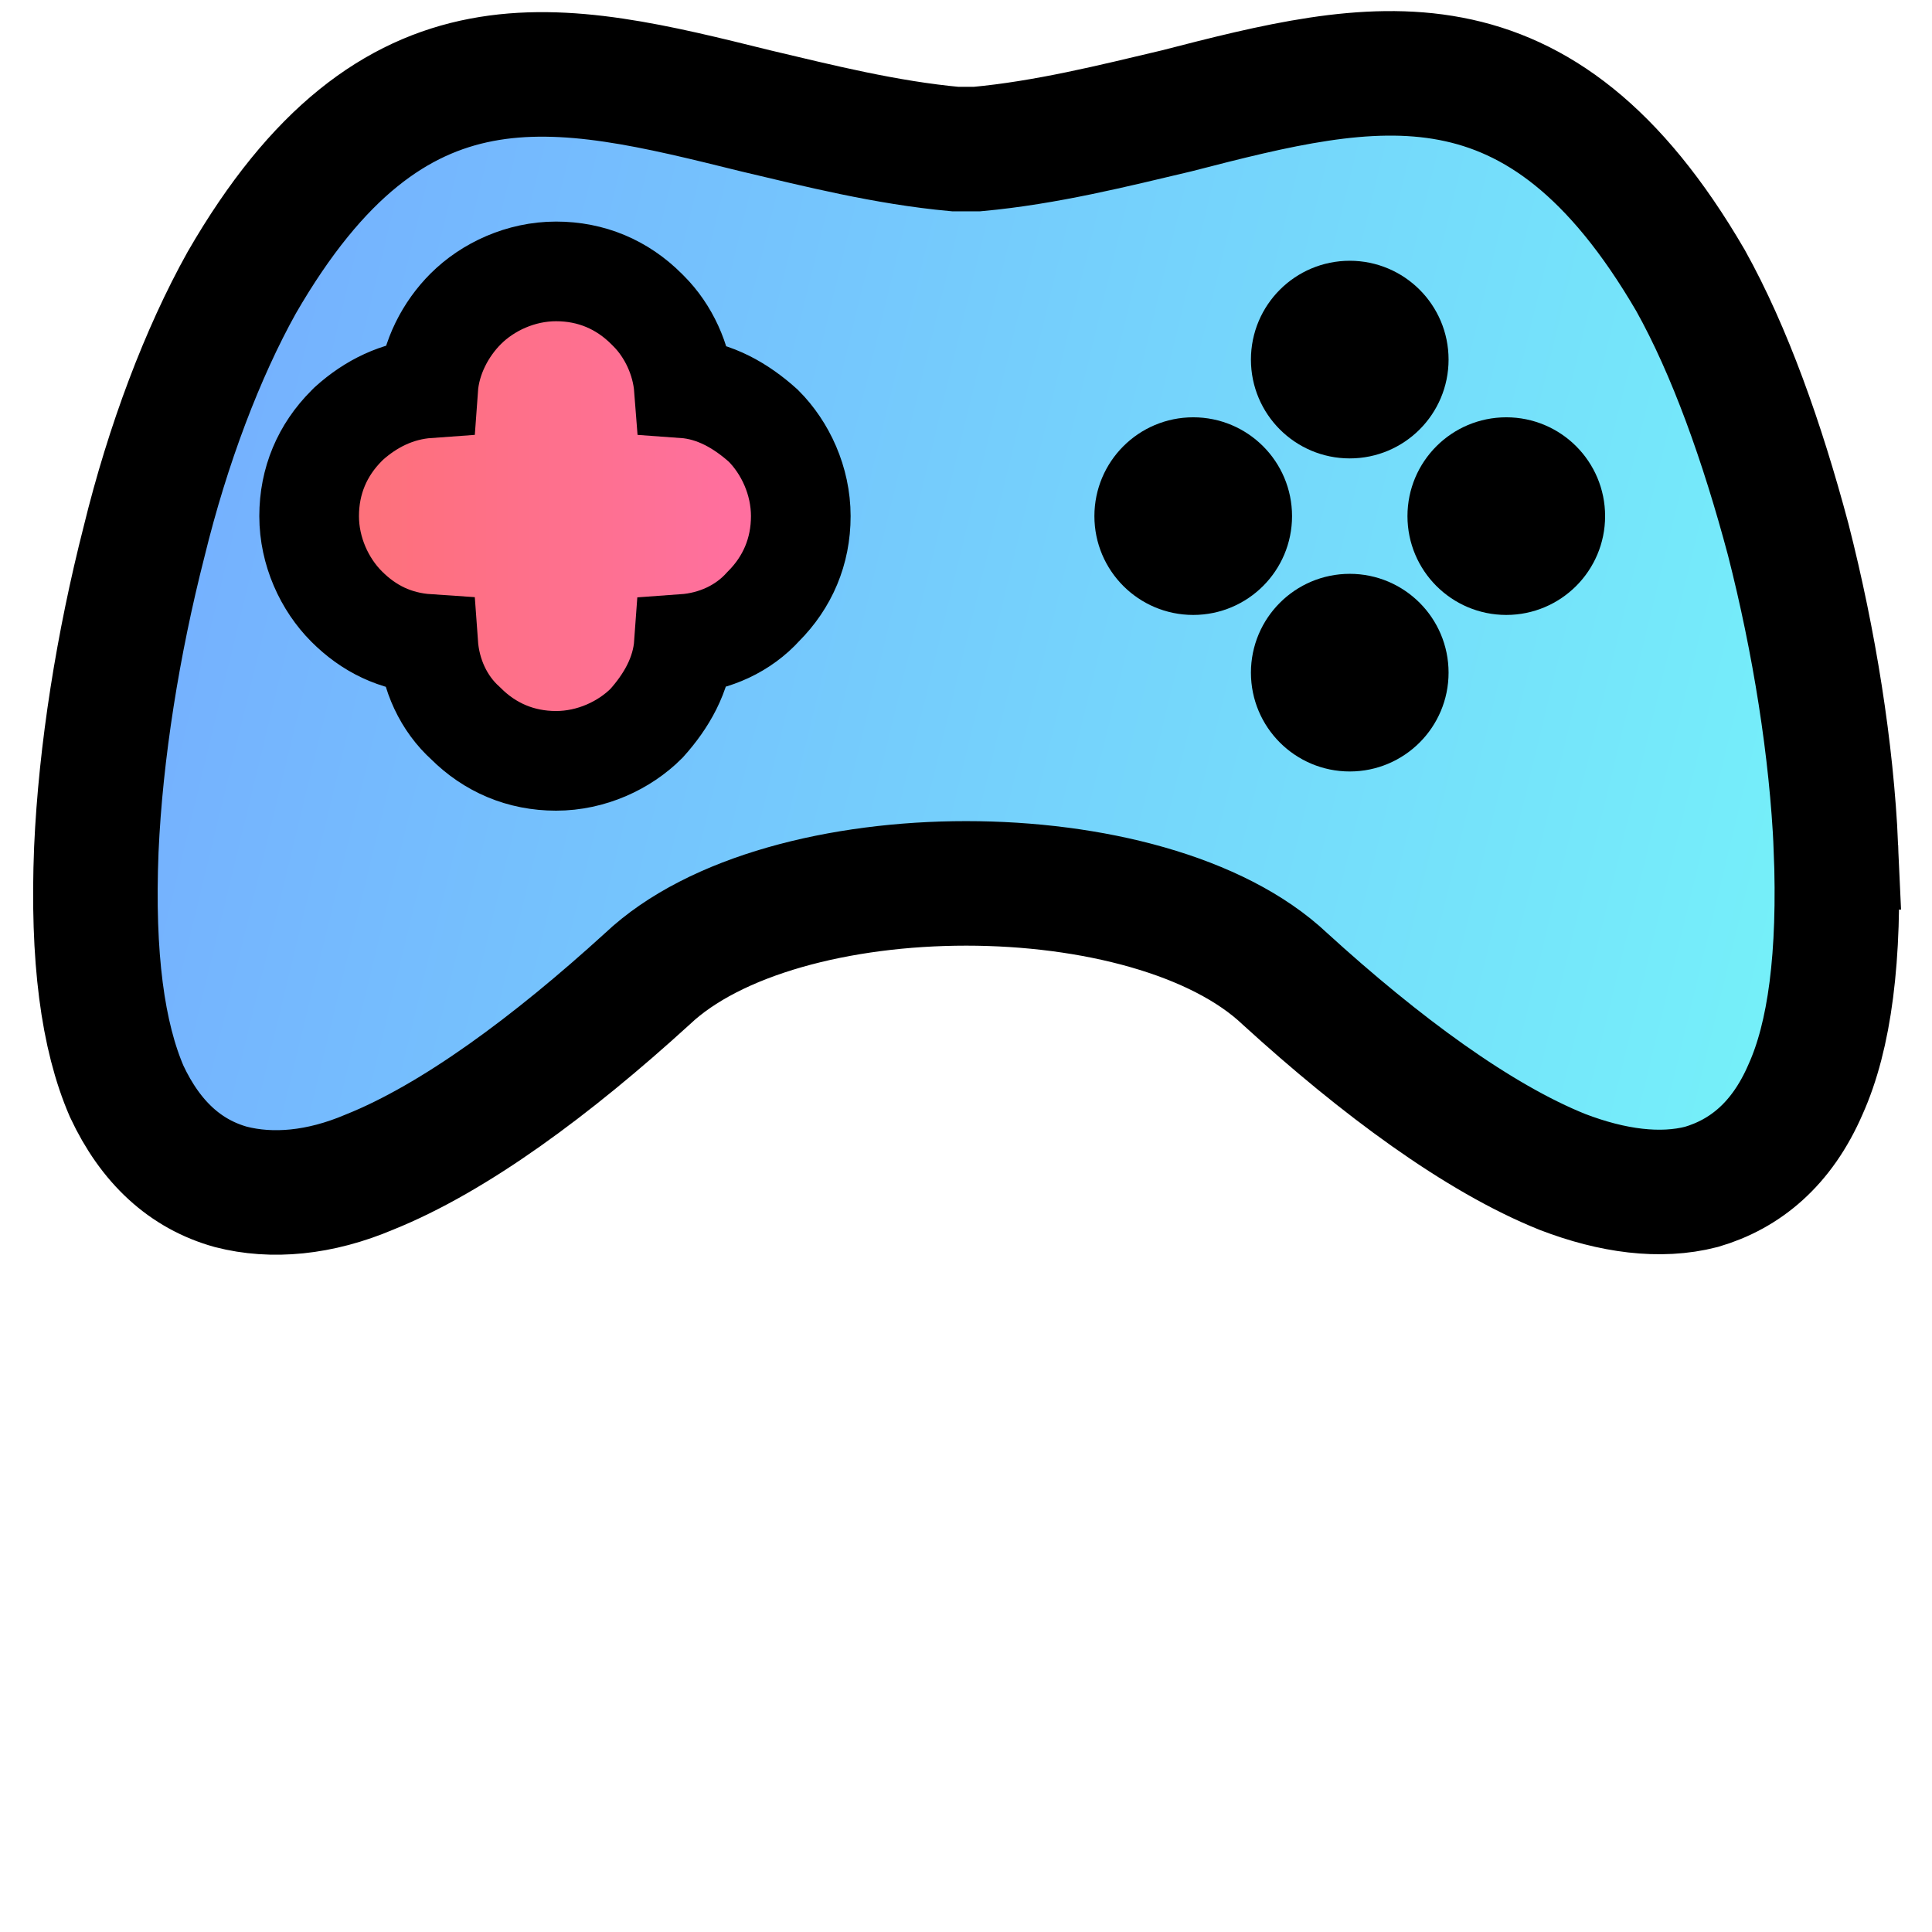
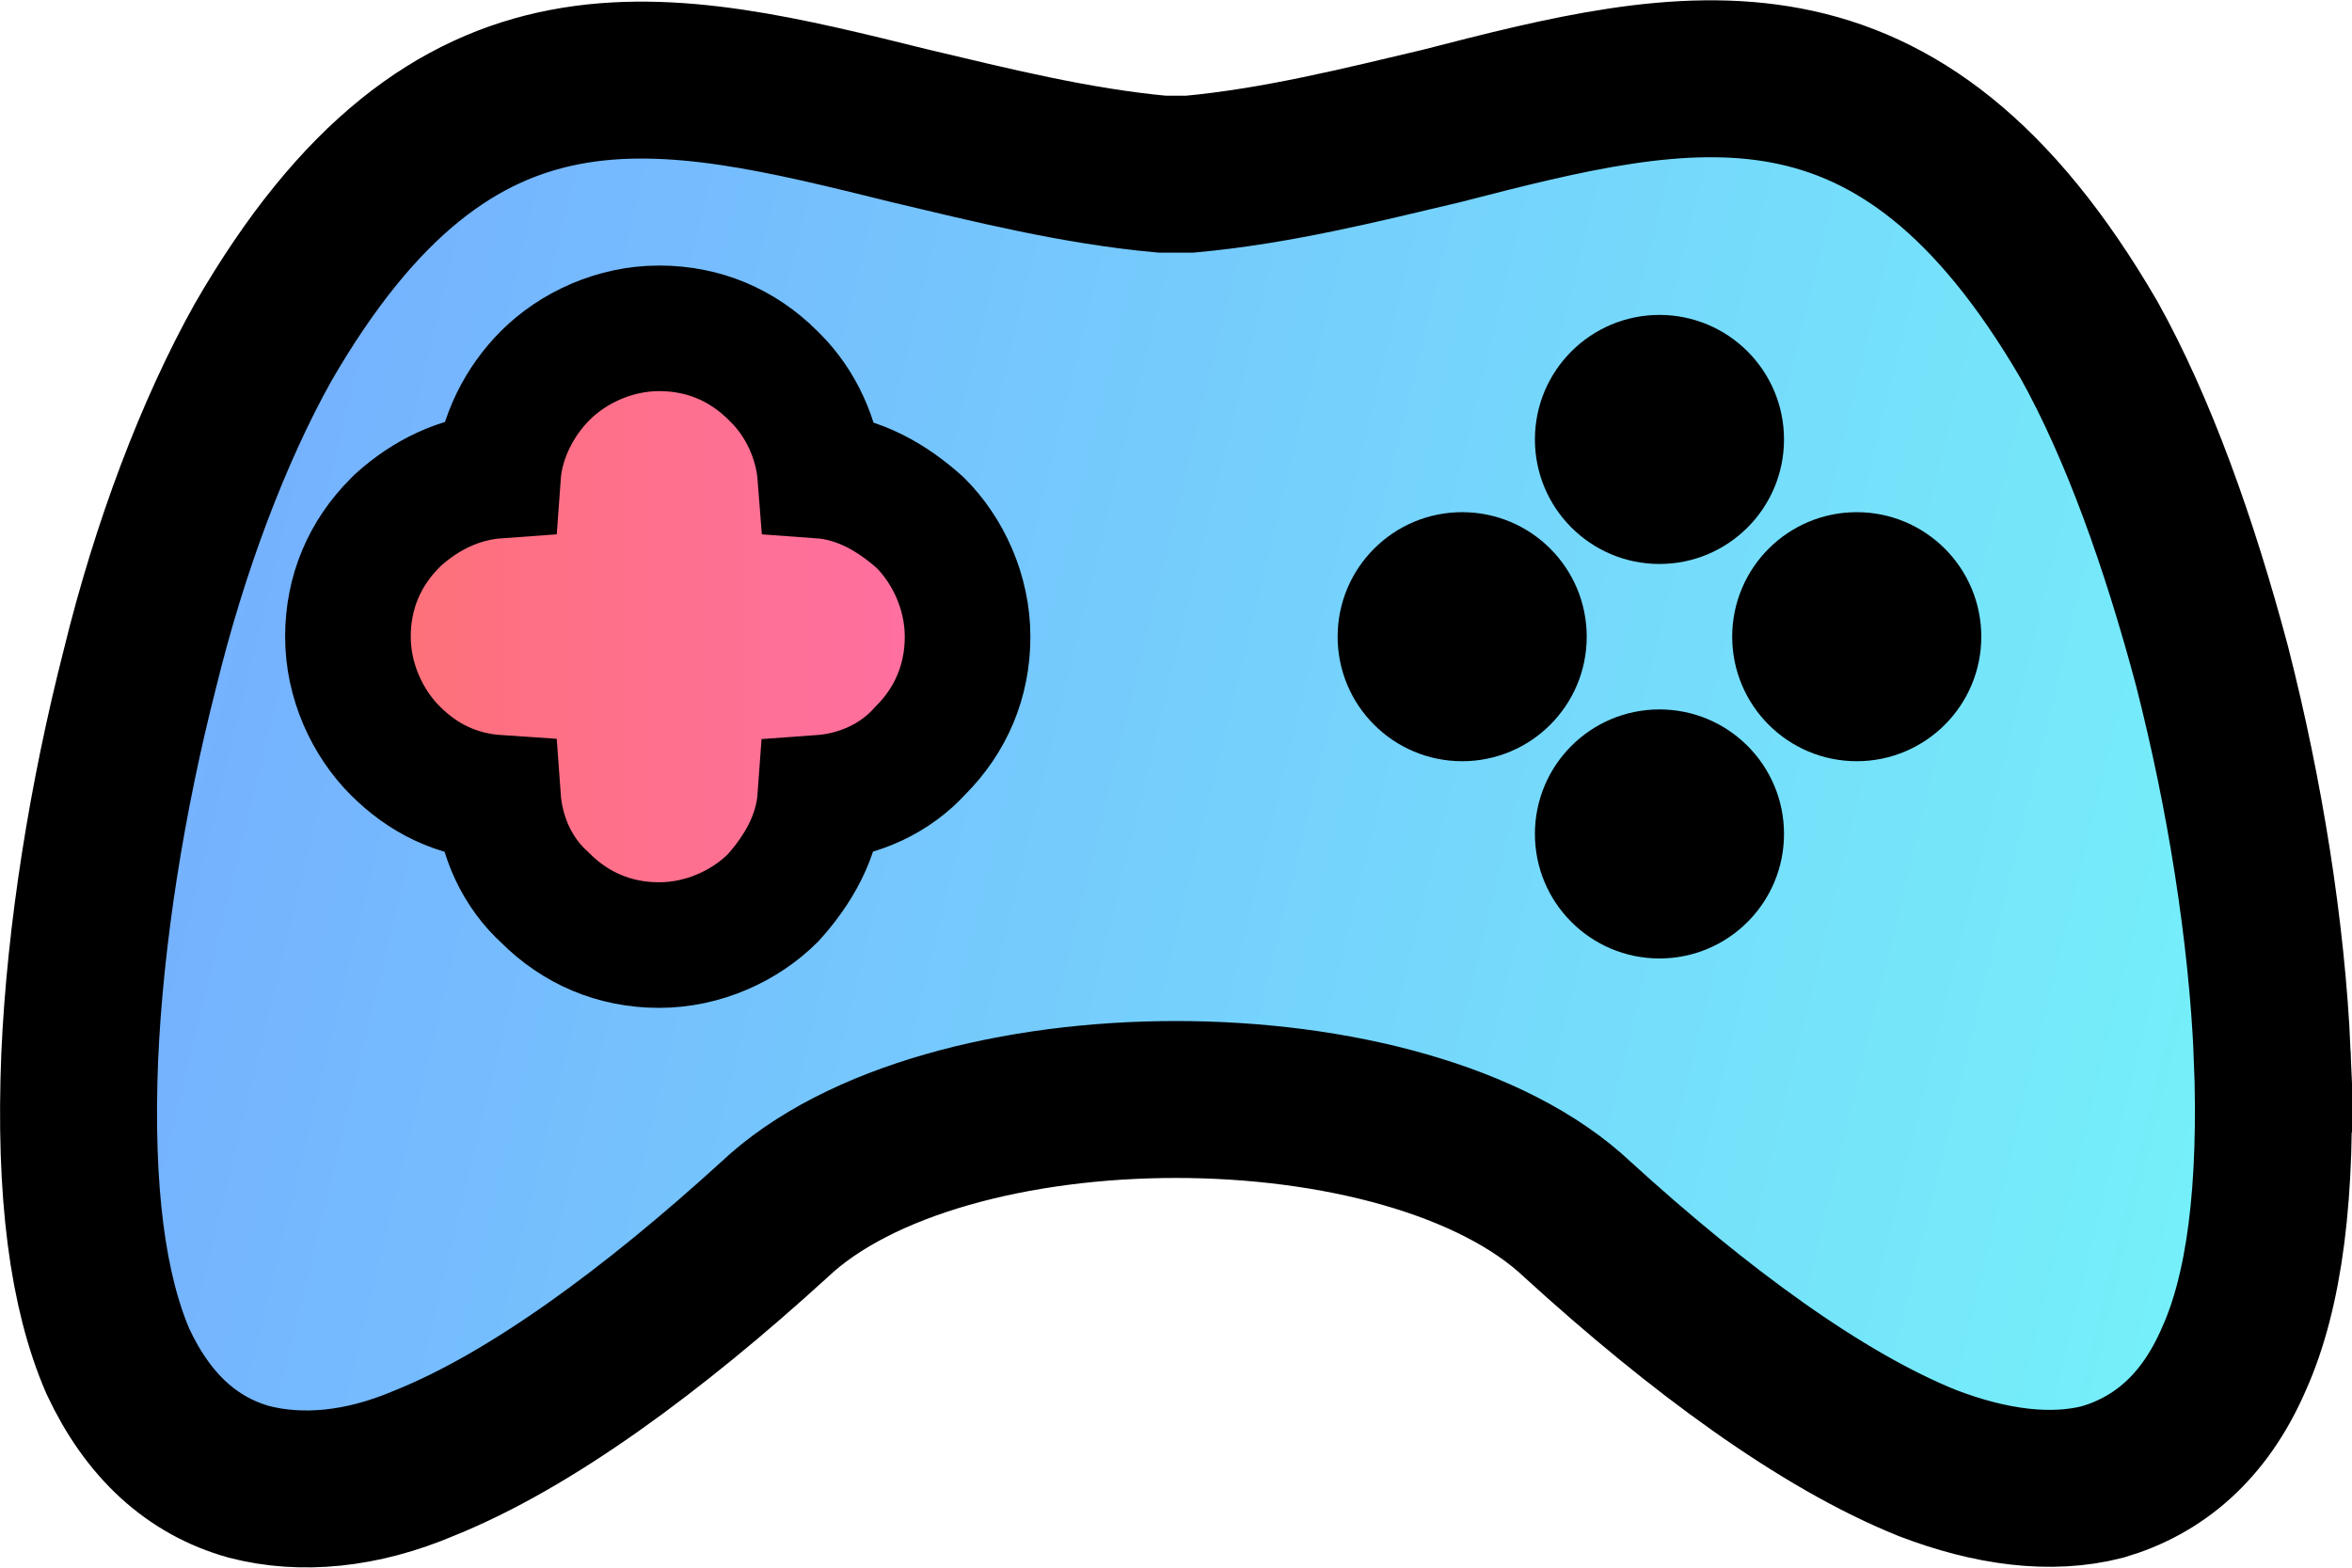
- <svg xmlns="http://www.w3.org/2000/svg" xmlns:xlink="http://www.w3.org/1999/xlink" version="1.1" id="Capa_1" x="0px" y="0px" viewBox="0 0 24 24" xml:space="preserve" width="24" height="24">
+ <svg xmlns="http://www.w3.org/2000/svg" xmlns:xlink="http://www.w3.org/1999/xlink" version="1.1" id="Capa_1" x="0px" y="0px" viewBox="0 0 23.182 15.452" xml:space="preserve" width="23.182" height="15.452">
  <defs id="defs71">
    <linearGradient id="linearGradient928">
      <stop id="stop924" offset="0" style="stop-color:#fd7171;stop-opacity:1;" />
      <stop id="stop926" offset="1" style="stop-color:#ff6fa9;stop-opacity:1" />
    </linearGradient>
    <linearGradient id="linearGradient918">
      <stop style="stop-color:#fd7171;stop-opacity:1;" offset="0" id="stop914" />
      <stop style="stop-color:#ff6f6f;stop-opacity:1" offset="1" id="stop916" />
    </linearGradient>
    <linearGradient xlink:href="#linearGradient4543" id="linearGradient866" x1="-2.278" y1="160.546" x2="368.63" y2="250.539" gradientUnits="userSpaceOnUse" />
    <linearGradient id="linearGradient4543">
      <stop style="stop-color:#75acff;stop-opacity:1;" offset="0" id="stop4539" />
      <stop style="stop-color:#75fff8;stop-opacity:1" offset="1" id="stop4541" />
    </linearGradient>
    <linearGradient xlink:href="#linearGradient918" id="linearGradient920" x1="296.259" y1="-13.809" x2="300.531" y2="-13.809" gradientUnits="userSpaceOnUse" />
    <linearGradient xlink:href="#linearGradient928" id="linearGradient922" gradientUnits="userSpaceOnUse" x1="32.332" y1="139.381" x2="139.614" y2="139.381" />
+     <linearGradient xlink:href="#linearGradient918" id="linearGradient875" gradientUnits="userSpaceOnUse" x1="296.259" y1="-13.809" x2="300.531" y2="-13.809" />
  </defs>
-   <g id="g6" transform="matrix(0.07117387,0,0,0.07117387,0.5731063,-3.566177)" style="stroke:#000000;stroke-width:7.858;stroke-miterlimit:4;stroke-dasharray:none;stroke-opacity:1">
+   <g id="g6" transform="matrix(0.07117387,0,0,0.07117387,0.1621628,-3.700882)" style="stroke:#000000;stroke-width:7.858;stroke-miterlimit:4;stroke-dasharray:none;stroke-opacity:1">
    <g id="g4" style="stroke:#000000;stroke-width:7.858;stroke-miterlimit:4;stroke-dasharray:none;stroke-opacity:1">
      <path d="M 312.386,197.99 C 311.629,180.951 308.6,162.06 304.057,144.28 299.514,127.241 293.835,111.314 287.021,99.09 260.52,53.529 231.747,60.567 197.296,69.457 c -10.979,2.593 -22.715,5.556 -34.83,6.667 h -3.786 C 146.565,75.013 134.829,72.05 123.85,69.457 89.399,60.938 60.627,53.529 34.126,99.46 c -6.815,12.224 -12.872,28.151 -17.036,45.19 -4.543,17.78 -7.572,36.671 -8.329,53.71 -0.757,18.891 1.136,32.596 5.3,42.227 4.164,8.89 10.222,14.446 18.172,16.669 7.193,1.852 15.522,1.111 24.229,-2.593 14.765,-5.927 31.801,-18.521 48.459,-33.707 11.736,-11.112 33.694,-16.668 55.652,-16.668 21.958,0 43.916,5.556 55.652,16.668 16.658,15.187 33.694,27.781 48.459,33.707 8.707,3.334 17.036,4.445 24.229,2.593 7.572,-2.222 14.008,-7.408 18.172,-17.039 4.164,-9.26 6.057,-22.965 5.3,-42.227 z" id="path2" style="fill:url(#linearGradient866);fill-opacity:1;stroke:#000000;stroke-width:21.736;stroke-miterlimit:4;stroke-dasharray:none;stroke-opacity:1" />
    </g>
  </g>
-   <g id="g12" transform="matrix(0.06846841,0,0,0.06846841,1.007532,-3.131779)" style="stroke:#000000;stroke-width:18.081;stroke-miterlimit:4;stroke-dasharray:none;stroke-opacity:1;fill:url(#linearGradient920);fill-opacity:1">
-     <g id="g10" style="stroke:#000000;stroke-width:18.081;stroke-miterlimit:4;stroke-dasharray:none;stroke-opacity:1;fill:url(#linearGradient920);fill-opacity:1.0">
+   <g id="g12" transform="matrix(0.06846841,0,0,0.06846841,0.596589,-3.266484)" style="fill:url(#linearGradient920);fill-opacity:1;stroke:#000000;stroke-width:18.081;stroke-miterlimit:4;stroke-dasharray:none;stroke-opacity:1">
+     <g id="g10" style="fill:url(#linearGradient875);fill-opacity:1;stroke:#000000;stroke-width:18.081;stroke-miterlimit:4;stroke-dasharray:none;stroke-opacity:1">
      <path d="m 123.773,122.981 c -4,-3.6 -8.8,-6.4 -14.4,-6.8 -0.4,-5.2 -2.8,-10.4 -6.4,-14 l -0.4,-0.4 c -4.4,-4.4 -10,-6.8 -16.4,-6.8 -6.4,0 -12.4,2.8 -16.4,6.8 -3.6,3.6 -6.4,8.8 -6.8,14.4 -5.6,0.4 -10.4,2.8 -14.4,6.4 l -0.4,0.4 c -4.4,4.4 -6.8,10 -6.8,16.4 0,6.4 2.8,12.4 6.8,16.4 4,4 8.8,6.4 14.8,6.8 0.4,5.6 2.8,10.8 6.8,14.4 4.4,4.4 10,6.8 16.4,6.8 6.4,0 12.4,-2.8 16.4,-6.8 3.6,-4 6.4,-8.8 6.8,-14.4 5.6,-0.4 10.8,-2.8 14.4,-6.8 4.4,-4.4 6.8,-10 6.8,-16.4 0,-6.4 -2.8,-12.4 -6.8,-16.4 z" id="path8" style="fill:url(#linearGradient922);fill-opacity:1;stroke:#000000;stroke-width:18.081;stroke-miterlimit:4;stroke-dasharray:none;stroke-opacity:1" />
    </g>
  </g>
-   <g id="g18" transform="matrix(0.06846841,0,0,0.06846841,1.007532,-3.131779)" style="stroke:#000000;stroke-width:7.858;stroke-miterlimit:4;stroke-dasharray:none;stroke-opacity:1">
+   <g id="g18" transform="matrix(0.06846841,0,0,0.06846841,0.596589,-3.266484)" style="stroke:#000000;stroke-width:7.858;stroke-miterlimit:4;stroke-dasharray:none;stroke-opacity:1">
    <g id="g16" style="stroke:#000000;stroke-width:7.858;stroke-miterlimit:4;stroke-dasharray:none;stroke-opacity:1">
      <circle cx="230.173" cy="110.981" r="14" id="circle14" style="stroke:#000000;stroke-width:7.858;stroke-miterlimit:4;stroke-dasharray:none;stroke-opacity:1" />
    </g>
  </g>
-   <g id="g24" transform="matrix(0.06846841,0,0,0.06846841,1.007532,-3.131779)" style="stroke:#000000;stroke-width:7.858;stroke-miterlimit:4;stroke-dasharray:none;stroke-opacity:1">
+   <g id="g24" transform="matrix(0.06846841,0,0,0.06846841,0.596589,-3.266484)" style="stroke:#000000;stroke-width:7.858;stroke-miterlimit:4;stroke-dasharray:none;stroke-opacity:1">
    <g id="g22" style="stroke:#000000;stroke-width:7.858;stroke-miterlimit:4;stroke-dasharray:none;stroke-opacity:1">
      <circle cx="230.173" cy="167.781" r="14" id="circle20" style="stroke:#000000;stroke-width:7.858;stroke-miterlimit:4;stroke-dasharray:none;stroke-opacity:1" />
    </g>
  </g>
-   <g id="g30" transform="matrix(0.06846841,0,0,0.06846841,1.007532,-3.131779)" style="stroke:#000000;stroke-width:7.858;stroke-miterlimit:4;stroke-dasharray:none;stroke-opacity:1">
+   <g id="g30" transform="matrix(0.06846841,0,0,0.06846841,0.596589,-3.266484)" style="stroke:#000000;stroke-width:7.858;stroke-miterlimit:4;stroke-dasharray:none;stroke-opacity:1">
    <g id="g28" style="stroke:#000000;stroke-width:7.858;stroke-miterlimit:4;stroke-dasharray:none;stroke-opacity:1">
      <circle cx="201.773" cy="139.381" r="14" id="circle26" style="stroke:#000000;stroke-width:7.858;stroke-miterlimit:4;stroke-dasharray:none;stroke-opacity:1" />
    </g>
  </g>
-   <g id="g36" transform="matrix(0.06846841,0,0,0.06846841,1.007532,-3.131779)" style="stroke:#000000;stroke-width:7.858;stroke-miterlimit:4;stroke-dasharray:none;stroke-opacity:1">
+   <g id="g36" transform="matrix(0.06846841,0,0,0.06846841,0.596589,-3.266484)" style="stroke:#000000;stroke-width:7.858;stroke-miterlimit:4;stroke-dasharray:none;stroke-opacity:1">
    <g id="g34" style="stroke:#000000;stroke-width:7.858;stroke-miterlimit:4;stroke-dasharray:none;stroke-opacity:1">
      <circle cx="258.573" cy="139.381" r="14" id="circle32" style="stroke:#000000;stroke-width:7.858;stroke-miterlimit:4;stroke-dasharray:none;stroke-opacity:1" />
    </g>
  </g>
-   <g id="g38" transform="translate(0,-297.145)" style="stroke-width:0.5;stroke-miterlimit:4;stroke-dasharray:none;stroke:#000000;stroke-opacity:1" />
-   <g id="g40" transform="translate(0,-297.145)" style="stroke-width:0.5;stroke-miterlimit:4;stroke-dasharray:none;stroke:#000000;stroke-opacity:1" />
-   <g id="g42" transform="translate(0,-297.145)" style="stroke-width:0.5;stroke-miterlimit:4;stroke-dasharray:none;stroke:#000000;stroke-opacity:1" />
-   <g id="g44" transform="translate(0,-297.145)" style="stroke-width:0.5;stroke-miterlimit:4;stroke-dasharray:none;stroke:#000000;stroke-opacity:1" />
-   <g id="g46" transform="translate(0,-297.145)" style="stroke-width:0.5;stroke-miterlimit:4;stroke-dasharray:none;stroke:#000000;stroke-opacity:1" />
-   <g id="g48" transform="translate(0,-297.145)" style="stroke-width:0.5;stroke-miterlimit:4;stroke-dasharray:none;stroke:#000000;stroke-opacity:1" />
-   <g id="g50" transform="translate(0,-297.145)" style="stroke-width:0.5;stroke-miterlimit:4;stroke-dasharray:none;stroke:#000000;stroke-opacity:1" />
-   <g id="g52" transform="translate(0,-297.145)" style="stroke-width:0.5;stroke-miterlimit:4;stroke-dasharray:none;stroke:#000000;stroke-opacity:1" />
-   <g id="g54" transform="translate(0,-297.145)" style="stroke-width:0.5;stroke-miterlimit:4;stroke-dasharray:none;stroke:#000000;stroke-opacity:1" />
-   <g id="g56" transform="translate(0,-297.145)" style="stroke-width:0.5;stroke-miterlimit:4;stroke-dasharray:none;stroke:#000000;stroke-opacity:1" />
-   <g id="g58" transform="translate(0,-297.145)" style="stroke-width:0.5;stroke-miterlimit:4;stroke-dasharray:none;stroke:#000000;stroke-opacity:1" />
-   <g id="g60" transform="translate(0,-297.145)" style="stroke-width:0.5;stroke-miterlimit:4;stroke-dasharray:none;stroke:#000000;stroke-opacity:1" />
-   <g id="g62" transform="translate(0,-297.145)" style="stroke-width:0.5;stroke-miterlimit:4;stroke-dasharray:none;stroke:#000000;stroke-opacity:1" />
-   <g id="g64" transform="translate(0,-297.145)" style="stroke-width:0.5;stroke-miterlimit:4;stroke-dasharray:none;stroke:#000000;stroke-opacity:1" />
-   <g id="g66" transform="translate(0,-297.145)" style="stroke-width:0.5;stroke-miterlimit:4;stroke-dasharray:none;stroke:#000000;stroke-opacity:1" />
+   <g id="g38" transform="translate(-0.4109434,-297.2797)" style="stroke:#000000;stroke-width:0.5;stroke-miterlimit:4;stroke-dasharray:none;stroke-opacity:1" />
+   <g id="g40" transform="translate(-0.4109434,-297.2797)" style="stroke:#000000;stroke-width:0.5;stroke-miterlimit:4;stroke-dasharray:none;stroke-opacity:1" />
+   <g id="g42" transform="translate(-0.4109434,-297.2797)" style="stroke:#000000;stroke-width:0.5;stroke-miterlimit:4;stroke-dasharray:none;stroke-opacity:1" />
+   <g id="g44" transform="translate(-0.4109434,-297.2797)" style="stroke:#000000;stroke-width:0.5;stroke-miterlimit:4;stroke-dasharray:none;stroke-opacity:1" />
+   <g id="g46" transform="translate(-0.4109434,-297.2797)" style="stroke:#000000;stroke-width:0.5;stroke-miterlimit:4;stroke-dasharray:none;stroke-opacity:1" />
+   <g id="g48" transform="translate(-0.4109434,-297.2797)" style="stroke:#000000;stroke-width:0.5;stroke-miterlimit:4;stroke-dasharray:none;stroke-opacity:1" />
+   <g id="g50" transform="translate(-0.4109434,-297.2797)" style="stroke:#000000;stroke-width:0.5;stroke-miterlimit:4;stroke-dasharray:none;stroke-opacity:1" />
+   <g id="g52" transform="translate(-0.4109434,-297.2797)" style="stroke:#000000;stroke-width:0.5;stroke-miterlimit:4;stroke-dasharray:none;stroke-opacity:1" />
+   <g id="g54" transform="translate(-0.4109434,-297.2797)" style="stroke:#000000;stroke-width:0.5;stroke-miterlimit:4;stroke-dasharray:none;stroke-opacity:1" />
+   <g id="g56" transform="translate(-0.4109434,-297.2797)" style="stroke:#000000;stroke-width:0.5;stroke-miterlimit:4;stroke-dasharray:none;stroke-opacity:1" />
+   <g id="g58" transform="translate(-0.4109434,-297.2797)" style="stroke:#000000;stroke-width:0.5;stroke-miterlimit:4;stroke-dasharray:none;stroke-opacity:1" />
+   <g id="g60" transform="translate(-0.4109434,-297.2797)" style="stroke:#000000;stroke-width:0.5;stroke-miterlimit:4;stroke-dasharray:none;stroke-opacity:1" />
+   <g id="g62" transform="translate(-0.4109434,-297.2797)" style="stroke:#000000;stroke-width:0.5;stroke-miterlimit:4;stroke-dasharray:none;stroke-opacity:1" />
+   <g id="g64" transform="translate(-0.4109434,-297.2797)" style="stroke:#000000;stroke-width:0.5;stroke-miterlimit:4;stroke-dasharray:none;stroke-opacity:1" />
+   <g id="g66" transform="translate(-0.4109434,-297.2797)" style="stroke:#000000;stroke-width:0.5;stroke-miterlimit:4;stroke-dasharray:none;stroke-opacity:1" />
</svg>
